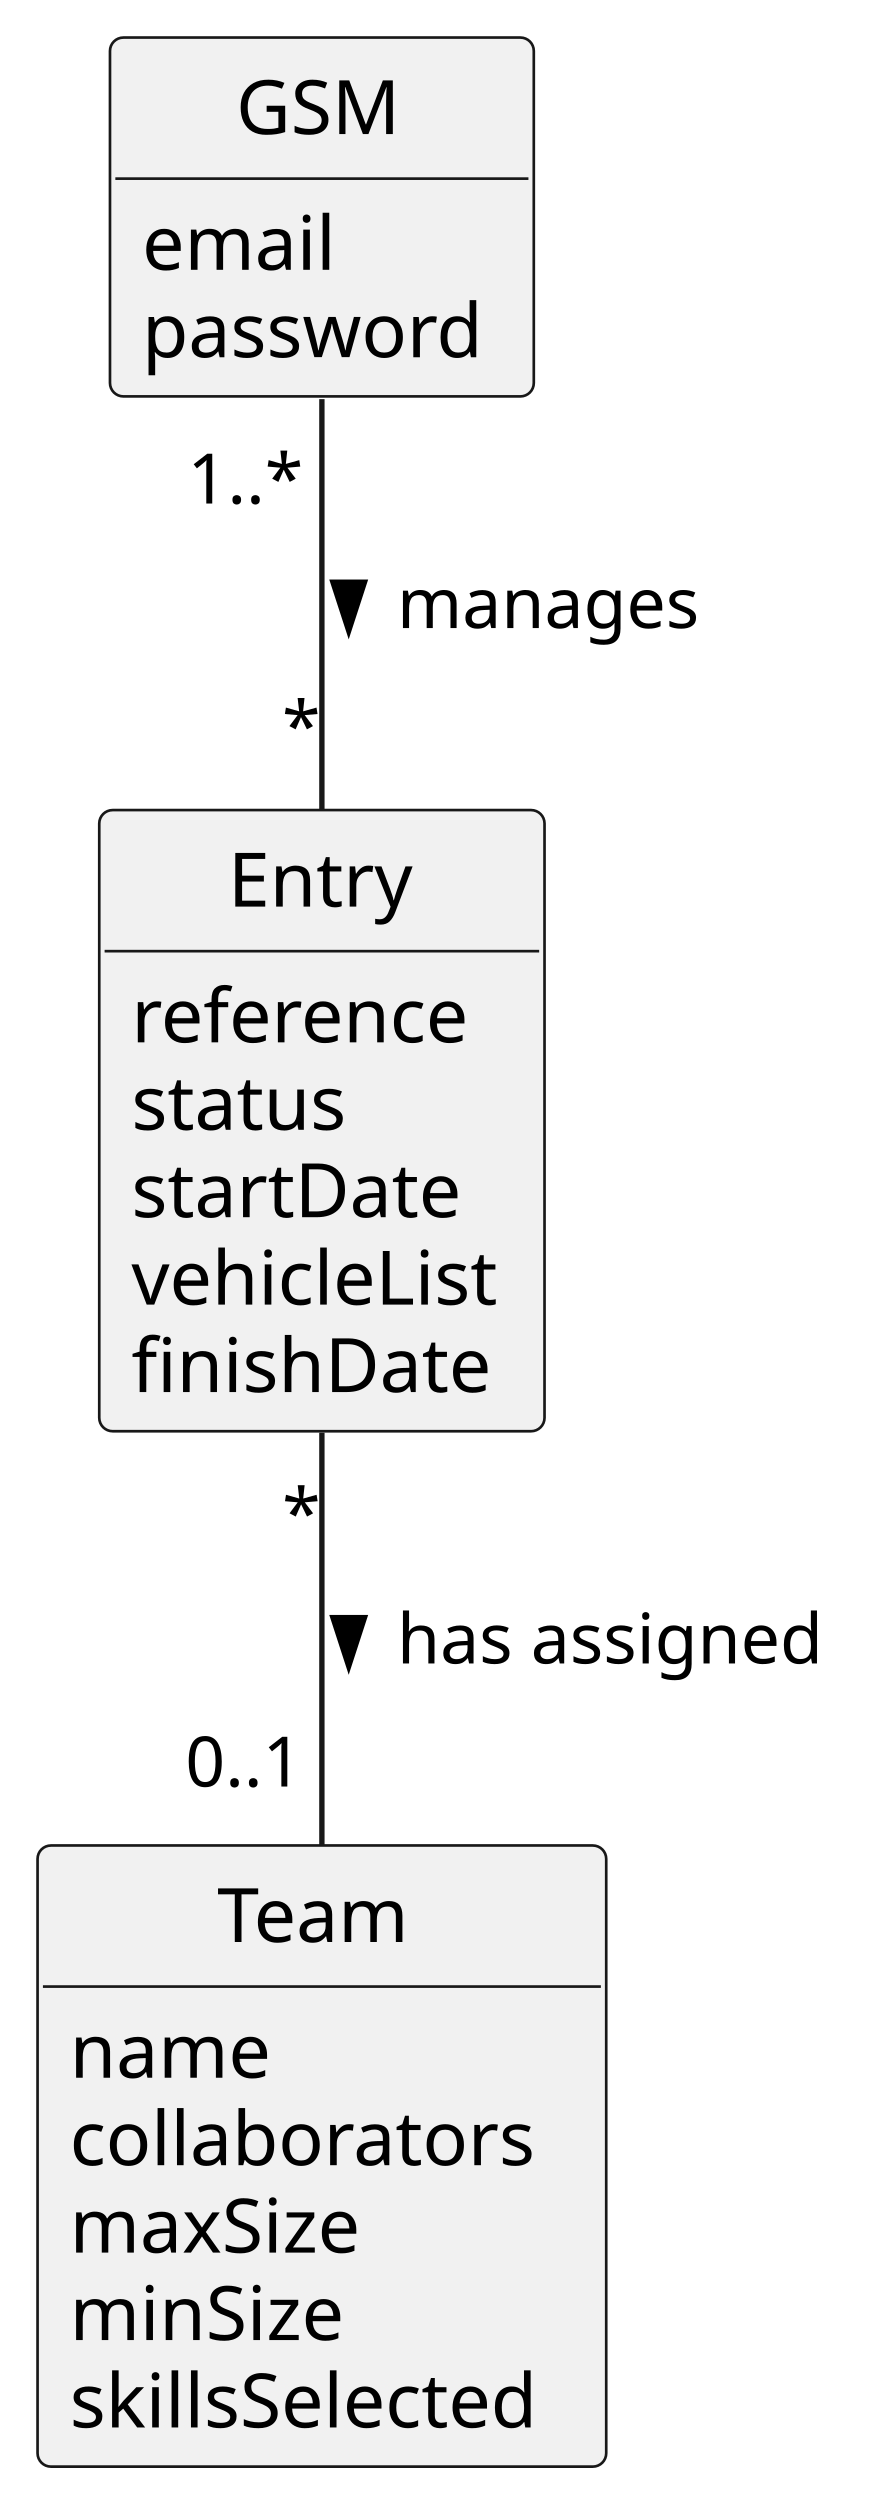
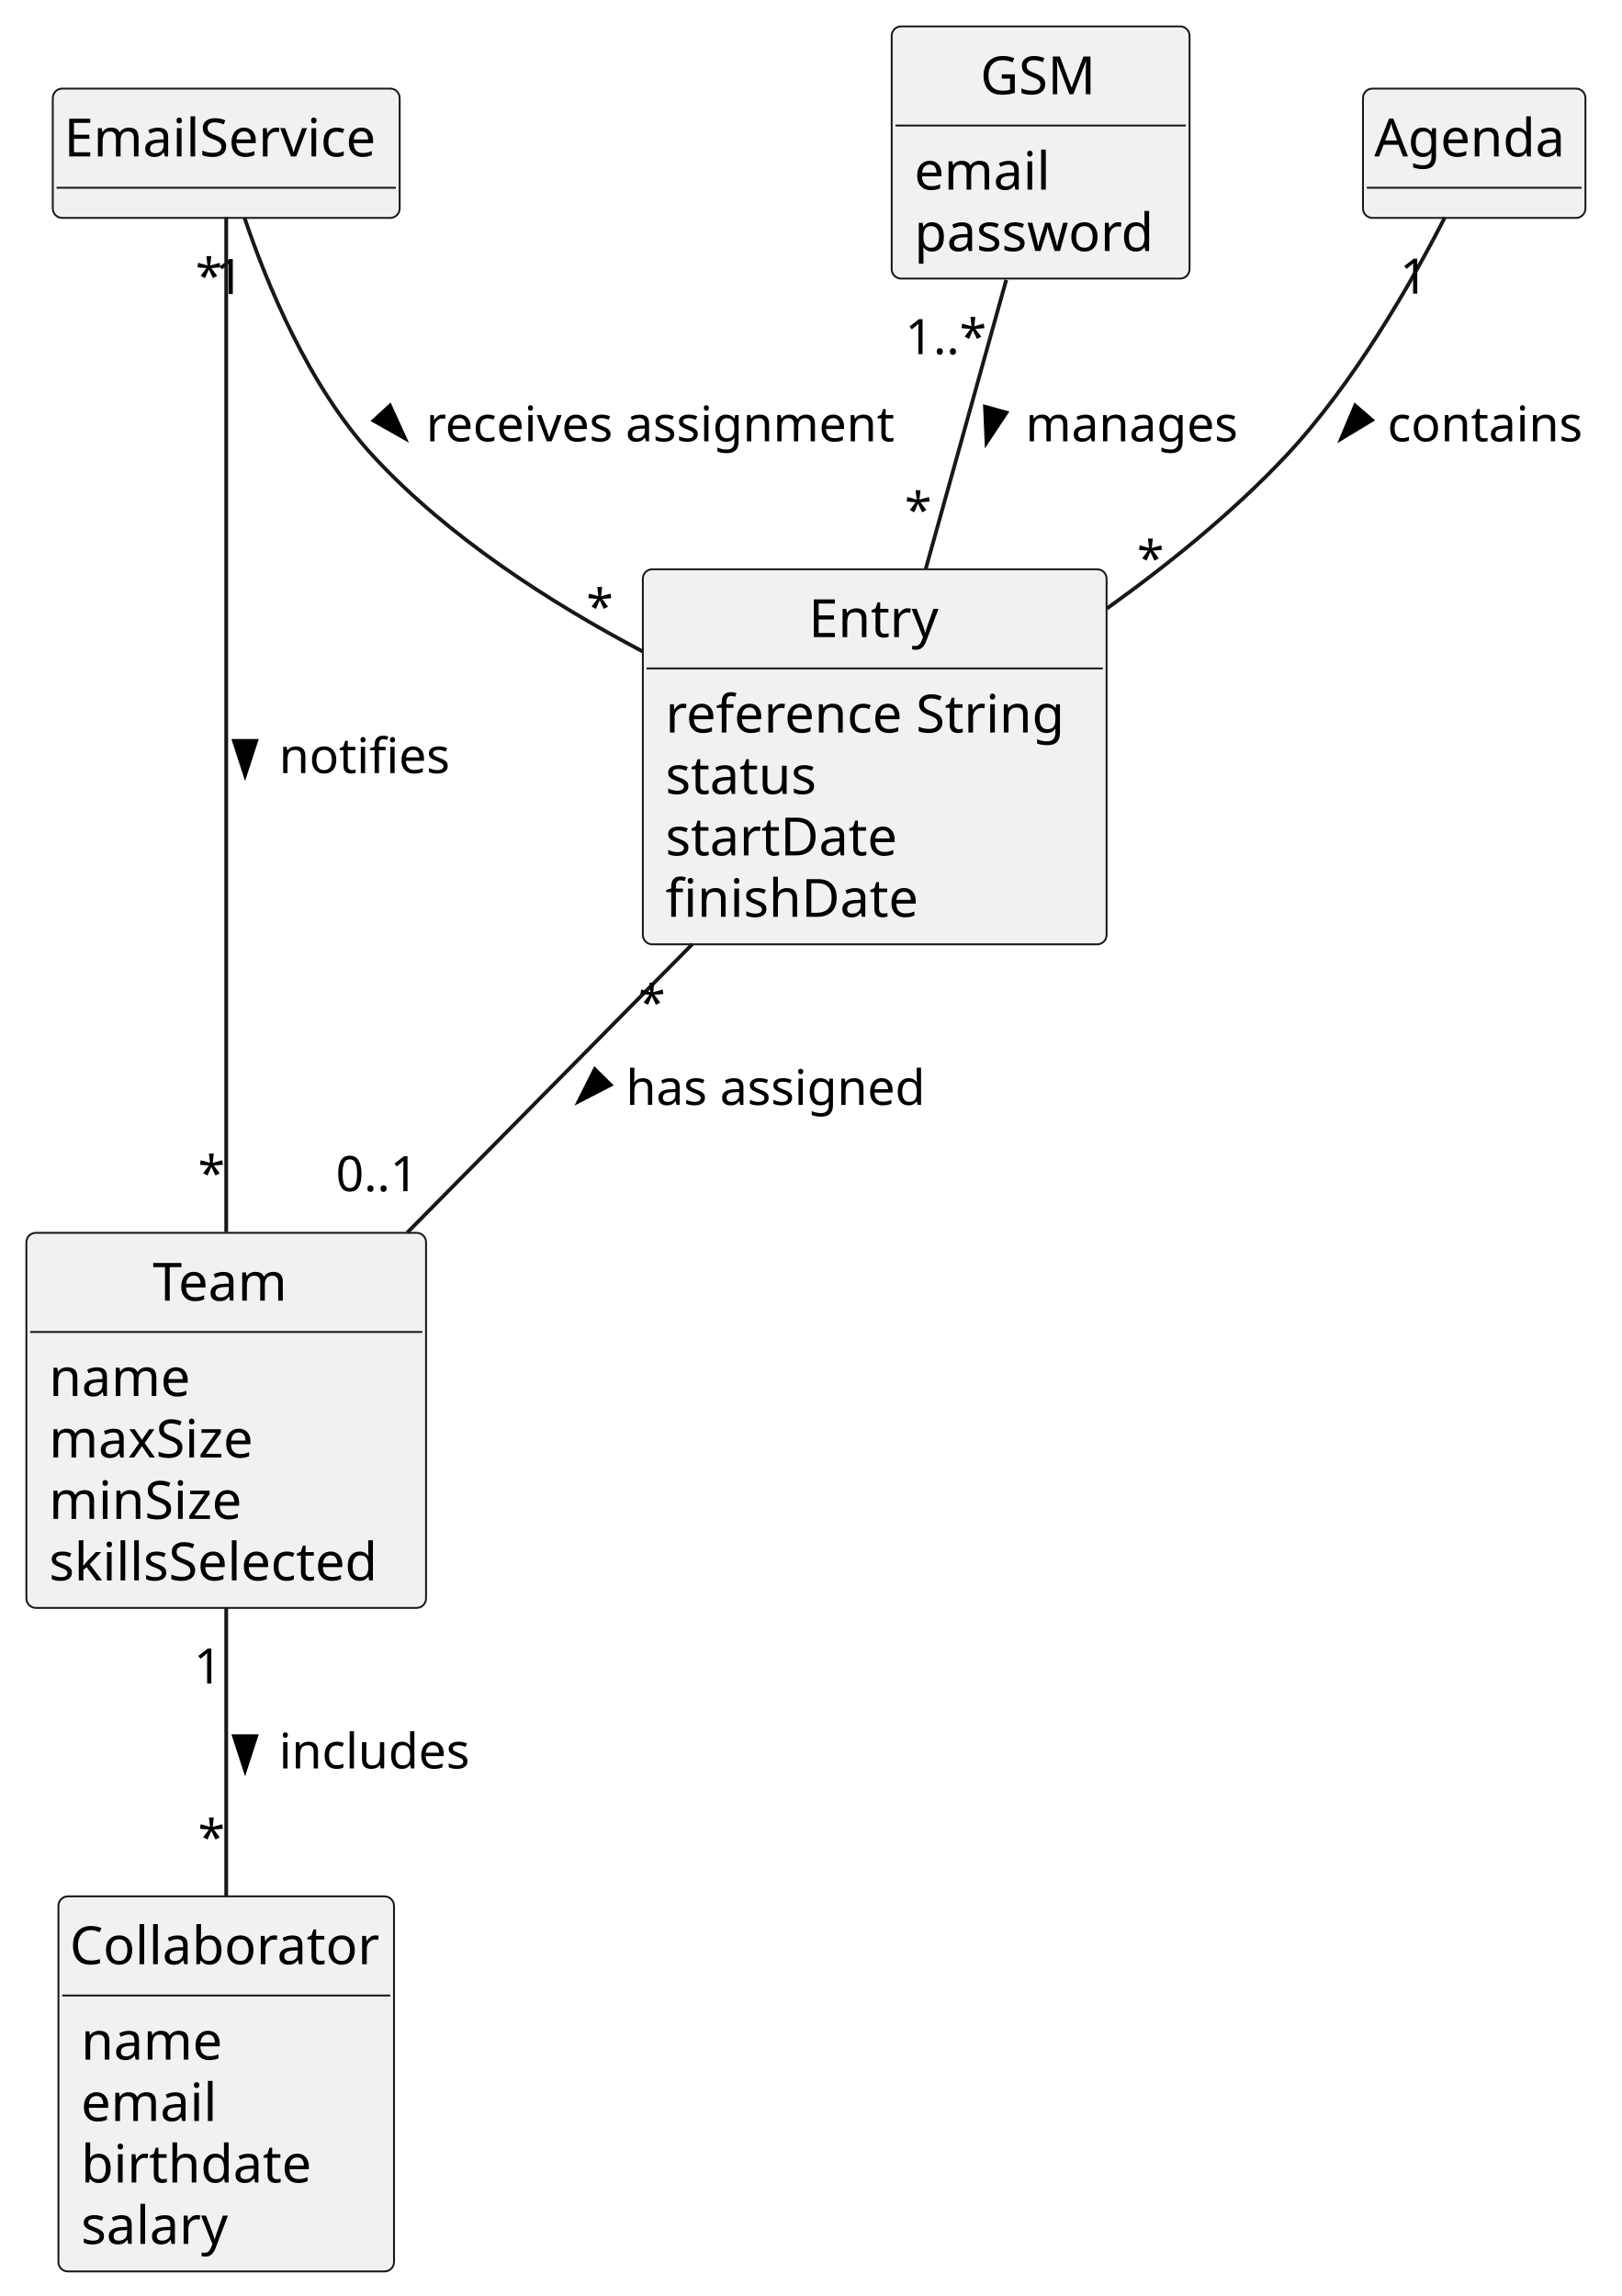
- <svg xmlns="http://www.w3.org/2000/svg" contentStyleType="text/css" height="466px" preserveAspectRatio="none" style="width:166px;height:466px;background:#FFFFFF;" version="1.1" viewBox="0 0 166 466" width="166px" zoomAndPan="magnify">
+ <svg xmlns="http://www.w3.org/2000/svg" contentStyleType="text/css" height="609px" preserveAspectRatio="none" style="width:430px;height:609px;background:#FFFFFF;" version="1.1" viewBox="0 0 430 609" width="430px" zoomAndPan="magnify">
  <defs />
  <g>
    <g id="elem_Entry">
-       <rect codeLine="8" fill="#F1F1F1" height="115.781" id="Entry" rx="2.5" ry="2.5" style="stroke:#181818;stroke-width:0.5;" width="83" x="18.5" y="151" />
-       <text fill="#000000" font-family="sans-serif" font-size="14" lengthAdjust="spacing" textLength="35" x="42.5" y="168.995">Entry</text>
-       <line style="stroke:#181818;stroke-width:0.5;" x1="19.5" x2="100.5" y1="177.297" y2="177.297" />
-       <text fill="#000000" font-family="sans-serif" font-size="14" lengthAdjust="spacing" textLength="67" x="24.5" y="194.292">reference</text>
-       <text fill="#000000" font-family="sans-serif" font-size="14" lengthAdjust="spacing" textLength="43" x="24.5" y="210.589">status</text>
-       <text fill="#000000" font-family="sans-serif" font-size="14" lengthAdjust="spacing" textLength="64" x="24.5" y="226.886">startDate</text>
-       <text fill="#000000" font-family="sans-serif" font-size="14" lengthAdjust="spacing" textLength="71" x="24.5" y="243.183">vehicleList</text>
-       <text fill="#000000" font-family="sans-serif" font-size="14" lengthAdjust="spacing" textLength="69" x="24.5" y="259.479">finishDate</text>
+       <rect codeLine="8" fill="#F1F1F1" height="99.484" id="Entry" rx="2.5" ry="2.5" style="stroke:#181818;stroke-width:0.5;" width="123" x="170.5" y="151" />
+       <text fill="#000000" font-family="sans-serif" font-size="14" lengthAdjust="spacing" textLength="35" x="214.5" y="168.995">Entry</text>
+       <line style="stroke:#181818;stroke-width:0.5;" x1="171.5" x2="292.5" y1="177.297" y2="177.297" />
+       <text fill="#000000" font-family="sans-serif" font-size="14" lengthAdjust="spacing" textLength="111" x="176.5" y="194.292">reference String</text>
+       <text fill="#000000" font-family="sans-serif" font-size="14" lengthAdjust="spacing" textLength="43" x="176.5" y="210.589">status</text>
+       <text fill="#000000" font-family="sans-serif" font-size="14" lengthAdjust="spacing" textLength="64" x="176.5" y="226.886">startDate</text>
+       <text fill="#000000" font-family="sans-serif" font-size="14" lengthAdjust="spacing" textLength="69" x="176.5" y="243.183">finishDate</text>
    </g>
    <g id="elem_GSM">
-       <rect codeLine="16" fill="#F1F1F1" height="66.891" id="GSM" rx="2.5" ry="2.5" style="stroke:#181818;stroke-width:0.5;" width="79" x="20.5" y="7" />
-       <text fill="#000000" font-family="sans-serif" font-size="14" lengthAdjust="spacing" textLength="32" x="44" y="24.995">GSM</text>
-       <line style="stroke:#181818;stroke-width:0.5;" x1="21.5" x2="98.5" y1="33.297" y2="33.297" />
-       <text fill="#000000" font-family="sans-serif" font-size="14" lengthAdjust="spacing" textLength="36" x="26.5" y="50.292">email</text>
-       <text fill="#000000" font-family="sans-serif" font-size="14" lengthAdjust="spacing" textLength="67" x="26.5" y="66.589">password</text>
+       <rect codeLine="15" fill="#F1F1F1" height="66.891" id="GSM" rx="2.5" ry="2.5" style="stroke:#181818;stroke-width:0.5;" width="79" x="236.5" y="7" />
+       <text fill="#000000" font-family="sans-serif" font-size="14" lengthAdjust="spacing" textLength="32" x="260" y="24.995">GSM</text>
+       <line style="stroke:#181818;stroke-width:0.5;" x1="237.5" x2="314.5" y1="33.297" y2="33.297" />
+       <text fill="#000000" font-family="sans-serif" font-size="14" lengthAdjust="spacing" textLength="36" x="242.5" y="50.292">email</text>
+       <text fill="#000000" font-family="sans-serif" font-size="14" lengthAdjust="spacing" textLength="67" x="242.5" y="66.589">password</text>
    </g>
    <g id="elem_Team">
-       <rect codeLine="21" fill="#F1F1F1" height="115.781" id="Team" rx="2.5" ry="2.5" style="stroke:#181818;stroke-width:0.5;" width="106" x="7" y="344" />
-       <text fill="#000000" font-family="sans-serif" font-size="14" lengthAdjust="spacing" textLength="39" x="40.5" y="361.995">Team</text>
-       <line style="stroke:#181818;stroke-width:0.5;" x1="8" x2="112" y1="370.297" y2="370.297" />
-       <text fill="#000000" font-family="sans-serif" font-size="14" lengthAdjust="spacing" textLength="39" x="13" y="387.292">name</text>
-       <text fill="#000000" font-family="sans-serif" font-size="14" lengthAdjust="spacing" textLength="89" x="13" y="403.589">collaborators</text>
-       <text fill="#000000" font-family="sans-serif" font-size="14" lengthAdjust="spacing" textLength="57" x="13" y="419.886">maxSize</text>
-       <text fill="#000000" font-family="sans-serif" font-size="14" lengthAdjust="spacing" textLength="54" x="13" y="436.183">minSize</text>
-       <text fill="#000000" font-family="sans-serif" font-size="14" lengthAdjust="spacing" textLength="94" x="13" y="452.479">skillsSelected</text>
+       <rect codeLine="20" fill="#F1F1F1" height="99.484" id="Team" rx="2.5" ry="2.5" style="stroke:#181818;stroke-width:0.5;" width="106" x="7" y="327" />
+       <text fill="#000000" font-family="sans-serif" font-size="14" lengthAdjust="spacing" textLength="39" x="40.5" y="344.995">Team</text>
+       <line style="stroke:#181818;stroke-width:0.5;" x1="8" x2="112" y1="353.297" y2="353.297" />
+       <text fill="#000000" font-family="sans-serif" font-size="14" lengthAdjust="spacing" textLength="39" x="13" y="370.292">name</text>
+       <text fill="#000000" font-family="sans-serif" font-size="14" lengthAdjust="spacing" textLength="57" x="13" y="386.589">maxSize</text>
+       <text fill="#000000" font-family="sans-serif" font-size="14" lengthAdjust="spacing" textLength="54" x="13" y="402.886">minSize</text>
+       <text fill="#000000" font-family="sans-serif" font-size="14" lengthAdjust="spacing" textLength="94" x="13" y="419.183">skillsSelected</text>
+     </g>
+     <g id="elem_Collaborator">
+       <rect codeLine="27" fill="#F1F1F1" height="99.484" id="Collaborator" rx="2.5" ry="2.5" style="stroke:#181818;stroke-width:0.5;" width="89" x="15.5" y="503" />
+       <text fill="#000000" font-family="sans-serif" font-size="14" lengthAdjust="spacing" textLength="83" x="18.5" y="520.995">Collaborator</text>
+       <line style="stroke:#181818;stroke-width:0.5;" x1="16.5" x2="103.5" y1="529.297" y2="529.297" />
+       <text fill="#000000" font-family="sans-serif" font-size="14" lengthAdjust="spacing" textLength="39" x="21.5" y="546.292">name</text>
+       <text fill="#000000" font-family="sans-serif" font-size="14" lengthAdjust="spacing" textLength="36" x="21.5" y="562.589">email</text>
+       <text fill="#000000" font-family="sans-serif" font-size="14" lengthAdjust="spacing" textLength="62" x="21.5" y="578.886">birthdate</text>
+       <text fill="#000000" font-family="sans-serif" font-size="14" lengthAdjust="spacing" textLength="39" x="21.5" y="595.183">salary</text>
+     </g>
+     <g id="elem_EmailService">
+       <rect codeLine="34" fill="#F1F1F1" height="34.297" id="EmailService" rx="2.5" ry="2.5" style="stroke:#181818;stroke-width:0.5;" width="92" x="14" y="23.5" />
+       <text fill="#000000" font-family="sans-serif" font-size="14" lengthAdjust="spacing" textLength="86" x="17" y="41.495">EmailService</text>
+       <line style="stroke:#181818;stroke-width:0.5;" x1="15" x2="105" y1="49.797" y2="49.797" />
+     </g>
+     <g id="elem_Agenda">
+       <rect codeLine="39" fill="#F1F1F1" height="34.297" id="Agenda" rx="2.5" ry="2.5" style="stroke:#181818;stroke-width:0.5;" width="59" x="361.5" y="23.5" />
+       <text fill="#000000" font-family="sans-serif" font-size="14" lengthAdjust="spacing" textLength="53" x="364.5" y="41.495">Agenda</text>
+       <line style="stroke:#181818;stroke-width:0.5;" x1="362.5" x2="419.5" y1="49.797" y2="49.797" />
    </g>
    <g id="link_GSM_Entry">
-       <path codeLine="30" d="M60,74.4 C60,96.19 60,125.37 60,150.89 " fill="none" id="GSM-Entry" style="stroke:#181818;stroke-width:1.0;" />
-       <polygon fill="#000000" points="65,117.566,67.939,108.521,62.061,108.521,65,117.566" style="stroke:#000000;stroke-width:1.0;" />
-       <text fill="#000000" font-family="sans-serif" font-size="13" lengthAdjust="spacing" textLength="60" x="74" y="117.067">manages</text>
-       <text fill="#000000" font-family="sans-serif" font-size="13" lengthAdjust="spacing" textLength="23" x="34.952" y="93.863">1..*</text>
-       <text fill="#000000" font-family="sans-serif" font-size="13" lengthAdjust="spacing" textLength="7" x="52.573" y="139.982">*</text>
+       <path codeLine="42" d="M266.88,74.24 C260.72,96.38 252.46,126.02 245.53,150.9 " fill="none" id="GSM-Entry" style="stroke:#181818;stroke-width:1.0;" />
+       <polygon fill="#000000" points="261.659,117.383,266.916,109.458,261.254,107.881,261.659,117.383" style="stroke:#000000;stroke-width:1.0;" />
+       <text fill="#000000" font-family="sans-serif" font-size="13" lengthAdjust="spacing" textLength="60" x="272" y="117.067">manages</text>
+       <text fill="#000000" font-family="sans-serif" font-size="13" lengthAdjust="spacing" textLength="23" x="240.078" y="93.933">1..*</text>
+       <text fill="#000000" font-family="sans-serif" font-size="13" lengthAdjust="spacing" textLength="7" x="239.94" y="139.912">*</text>
    </g>
    <g id="link_Entry_Team">
-       <path codeLine="32" d="M60,267.05 C60,291.34 60,319.62 60,343.92 " fill="none" id="Entry-Team" style="stroke:#181818;stroke-width:1.0;" />
-       <polygon fill="#000000" points="65,310.566,67.939,301.521,62.061,301.521,65,310.566" style="stroke:#000000;stroke-width:1.0;" />
-       <text fill="#000000" font-family="sans-serif" font-size="13" lengthAdjust="spacing" textLength="84" x="74" y="310.067">has assigned</text>
-       <text fill="#000000" font-family="sans-serif" font-size="13" lengthAdjust="spacing" textLength="7" x="52.595" y="286.716">*</text>
-       <text fill="#000000" font-family="sans-serif" font-size="13" lengthAdjust="spacing" textLength="24" x="34.538" y="333.016">0..1</text>
+       <path codeLine="44" d="M183.63,250.43 C159.98,274.35 131.61,303.06 108.01,326.94 " fill="none" id="Entry-Team" style="stroke:#181818;stroke-width:1.0;" />
+       <polygon fill="#000000" points="153.485,292.123,161.934,287.755,157.753,283.623,153.485,292.123" style="stroke:#000000;stroke-width:1.0;" />
+       <text fill="#000000" font-family="sans-serif" font-size="13" lengthAdjust="spacing" textLength="84" x="166" y="293.067">has assigned</text>
+       <text fill="#000000" font-family="sans-serif" font-size="13" lengthAdjust="spacing" textLength="7" x="169.336" y="270.548">*</text>
+       <text fill="#000000" font-family="sans-serif" font-size="13" lengthAdjust="spacing" textLength="24" x="89.074" y="315.958">0..1</text>
+     </g>
+     <g id="link_Team_Collaborator">
+       <path codeLine="46" d="M60,426.43 C60,450.35 60,479.06 60,502.94 " fill="none" id="Team-Collaborator" style="stroke:#181818;stroke-width:1.0;" />
+       <polygon fill="#000000" points="65,469.566,67.939,460.521,62.061,460.521,65,469.566" style="stroke:#000000;stroke-width:1.0;" />
+       <text fill="#000000" font-family="sans-serif" font-size="13" lengthAdjust="spacing" textLength="52" x="74" y="469.067">includes</text>
+       <text fill="#000000" font-family="sans-serif" font-size="13" lengthAdjust="spacing" textLength="8" x="51.438" y="446.548">1</text>
+       <text fill="#000000" font-family="sans-serif" font-size="13" lengthAdjust="spacing" textLength="7" x="52.508" y="491.958">*</text>
+     </g>
+     <g id="link_Agenda_Entry">
+       <path codeLine="48" d="M383.2,57.68 C374.49,74.69 359.19,101.63 341,121 C327.11,135.79 310.07,149.59 293.63,161.37 " fill="none" id="Agenda-Entry" style="stroke:#181818;stroke-width:1.0;" />
+       <polygon fill="#000000" points="355.731,116.35,363.868,111.427,359.42,107.584,355.731,116.35" style="stroke:#000000;stroke-width:1.0;" />
+       <text fill="#000000" font-family="sans-serif" font-size="13" lengthAdjust="spacing" textLength="54" x="368" y="117.067">contains</text>
+       <text fill="#000000" font-family="sans-serif" font-size="13" lengthAdjust="spacing" textLength="8" x="371.291" y="77.895">1</text>
+       <text fill="#000000" font-family="sans-serif" font-size="13" lengthAdjust="spacing" textLength="7" x="301.568" y="152.732">*</text>
+     </g>
+     <g id="link_EmailService_Entry">
+       <path codeLine="50" d="M64.85,57.75 C70.68,75.07 81.87,102.5 99,121 C118.85,142.45 145.91,159.86 170.44,172.79 " fill="none" id="EmailService-Entry" style="stroke:#181818;stroke-width:1.0;" />
+       <polygon fill="#000000" points="107.381,116.25,103.43,107.599,99.1,111.574,107.381,116.25" style="stroke:#000000;stroke-width:1.0;" />
+       <text fill="#000000" font-family="sans-serif" font-size="13" lengthAdjust="spacing" textLength="132" x="113" y="117.067">receives assignment</text>
+       <text fill="#000000" font-family="sans-serif" font-size="13" lengthAdjust="spacing" textLength="8" x="57.132" y="77.988">1</text>
+       <text fill="#000000" font-family="sans-serif" font-size="13" lengthAdjust="spacing" textLength="7" x="155.511" y="165.544">*</text>
+     </g>
+     <g id="link_EmailService_Team">
+       <path codeLine="51" d="M60,57.61 C60,105.82 60,250.37 60,326.83 " fill="none" id="EmailService-Team" style="stroke:#181818;stroke-width:1.0;" />
+       <polygon fill="#000000" points="65,205.566,67.939,196.521,62.061,196.521,65,205.566" style="stroke:#000000;stroke-width:1.0;" />
+       <text fill="#000000" font-family="sans-serif" font-size="13" lengthAdjust="spacing" textLength="46" x="74" y="205.067">notifies</text>
+       <text fill="#000000" font-family="sans-serif" font-size="13" lengthAdjust="spacing" textLength="7" x="51.841" y="77.802">*</text>
+       <text fill="#000000" font-family="sans-serif" font-size="13" lengthAdjust="spacing" textLength="7" x="52.508" y="315.833">*</text>
    </g>
  </g>
</svg>
